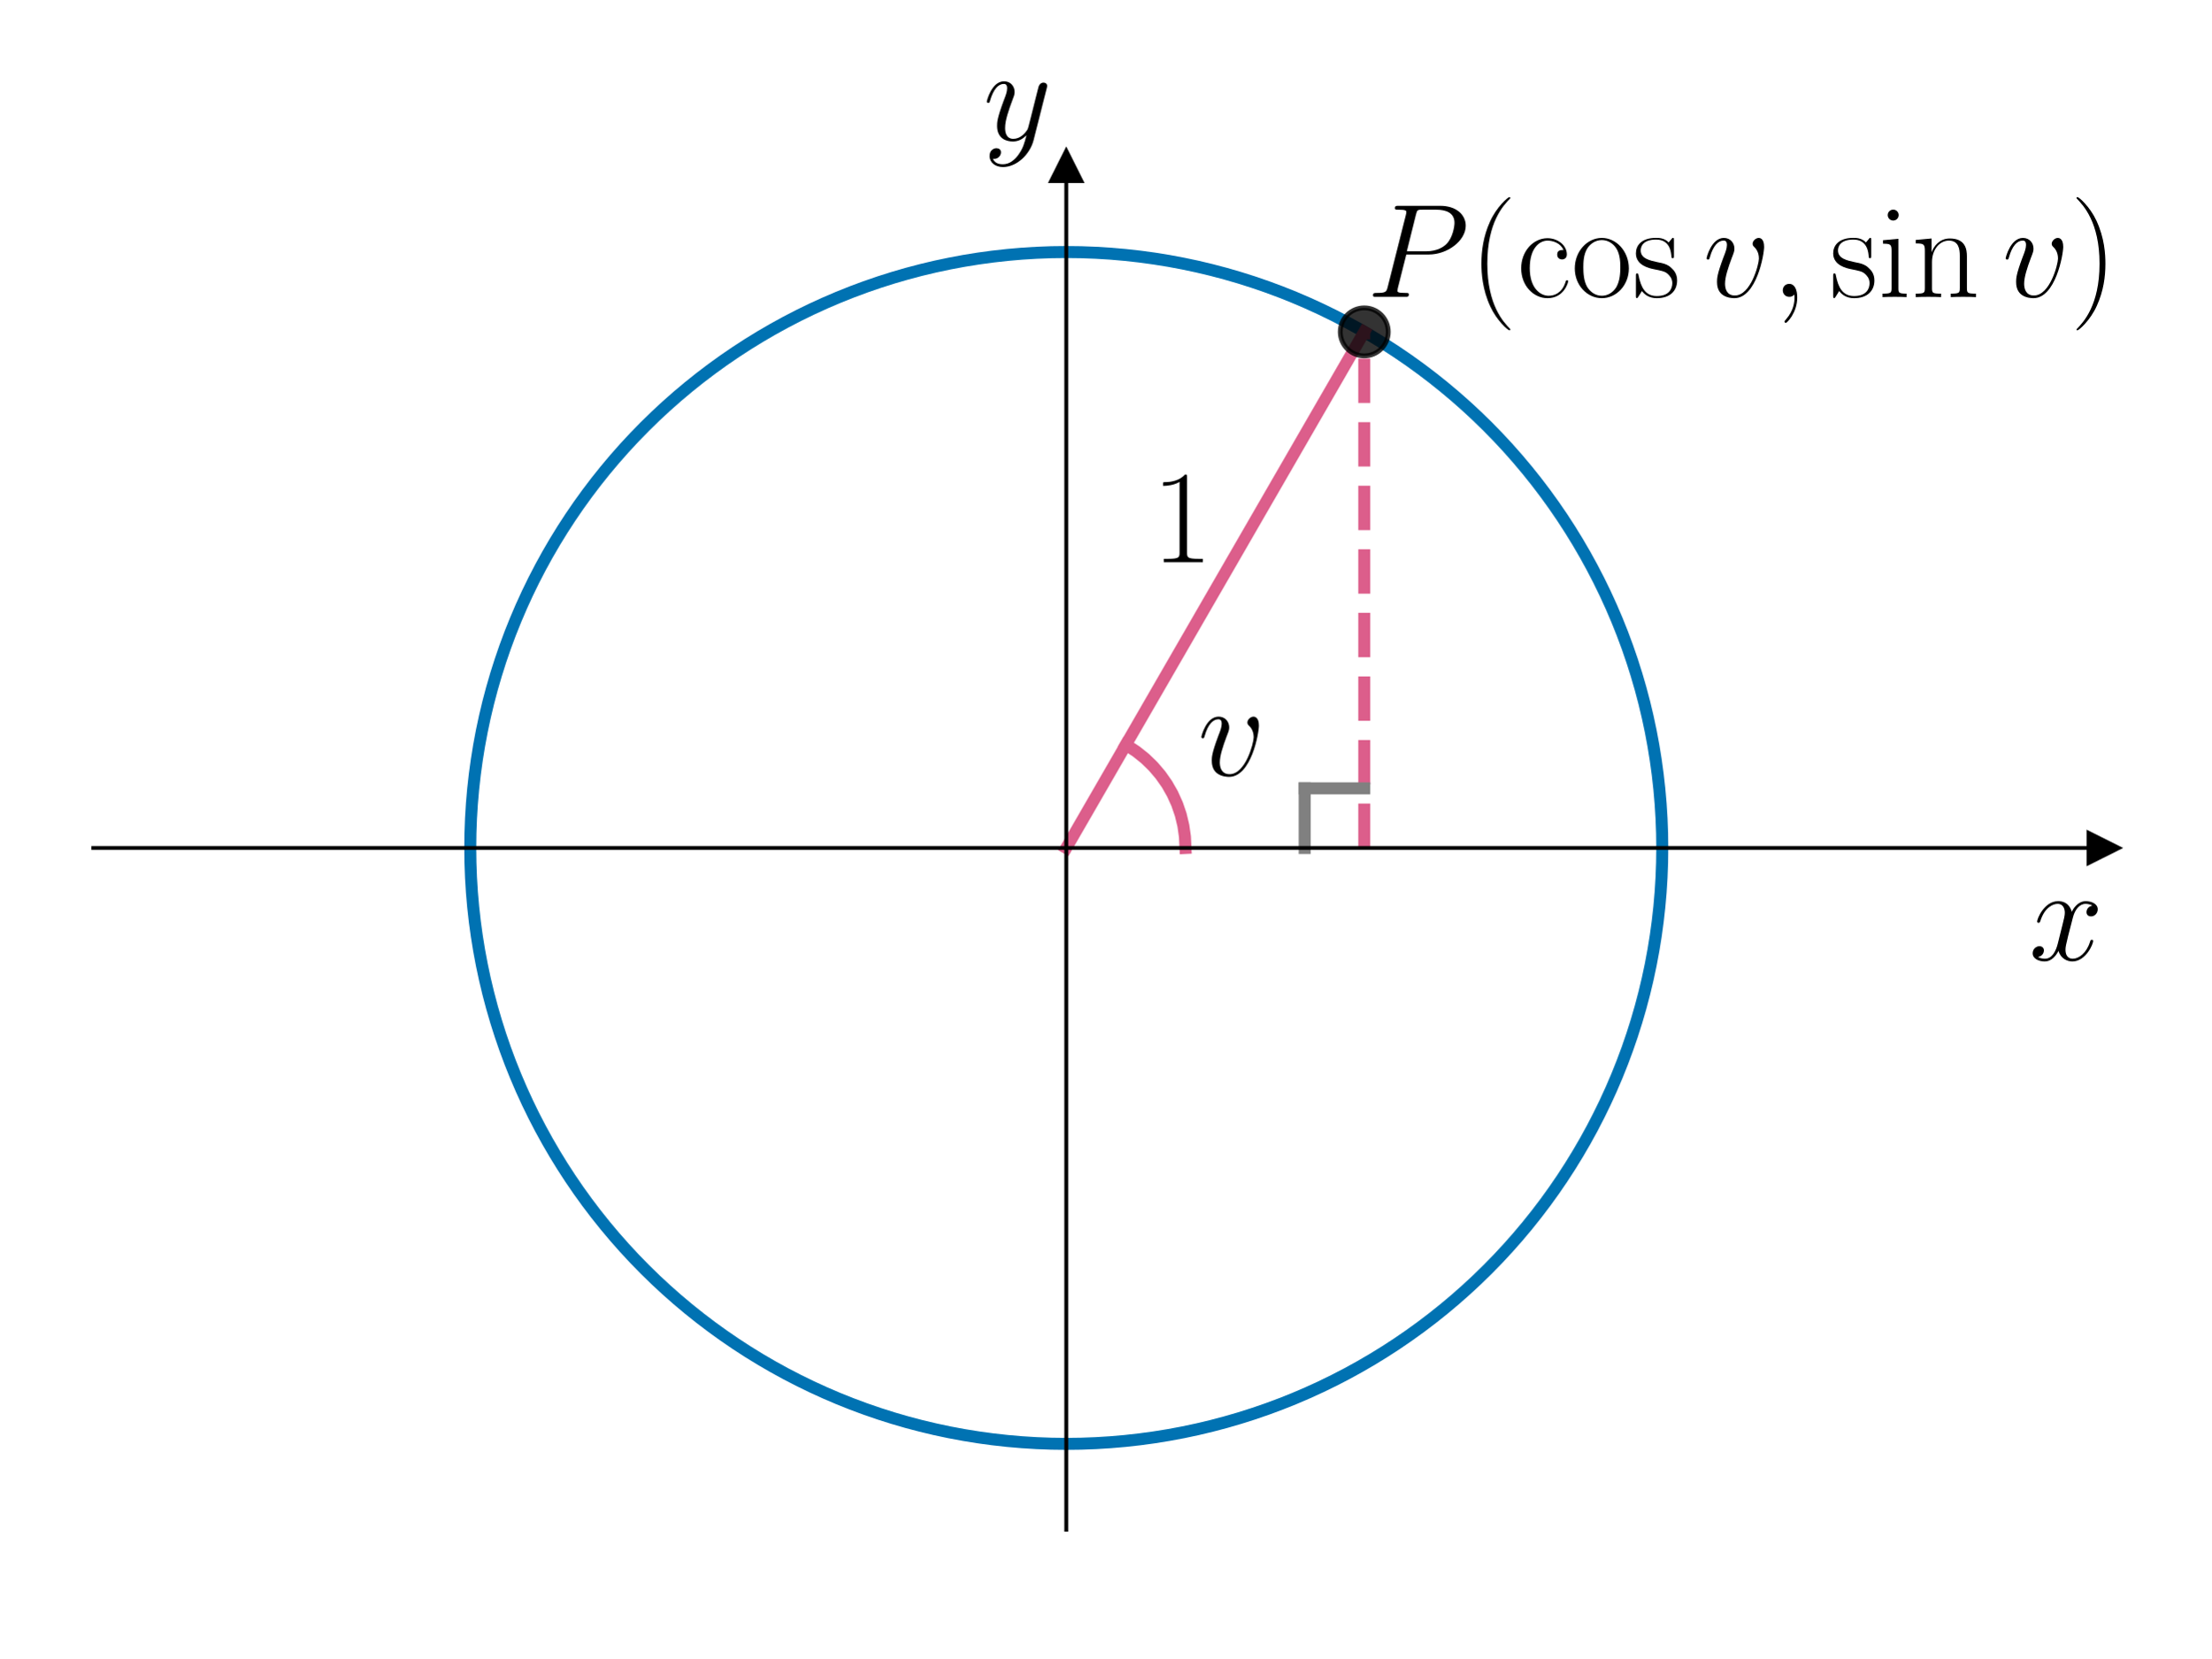
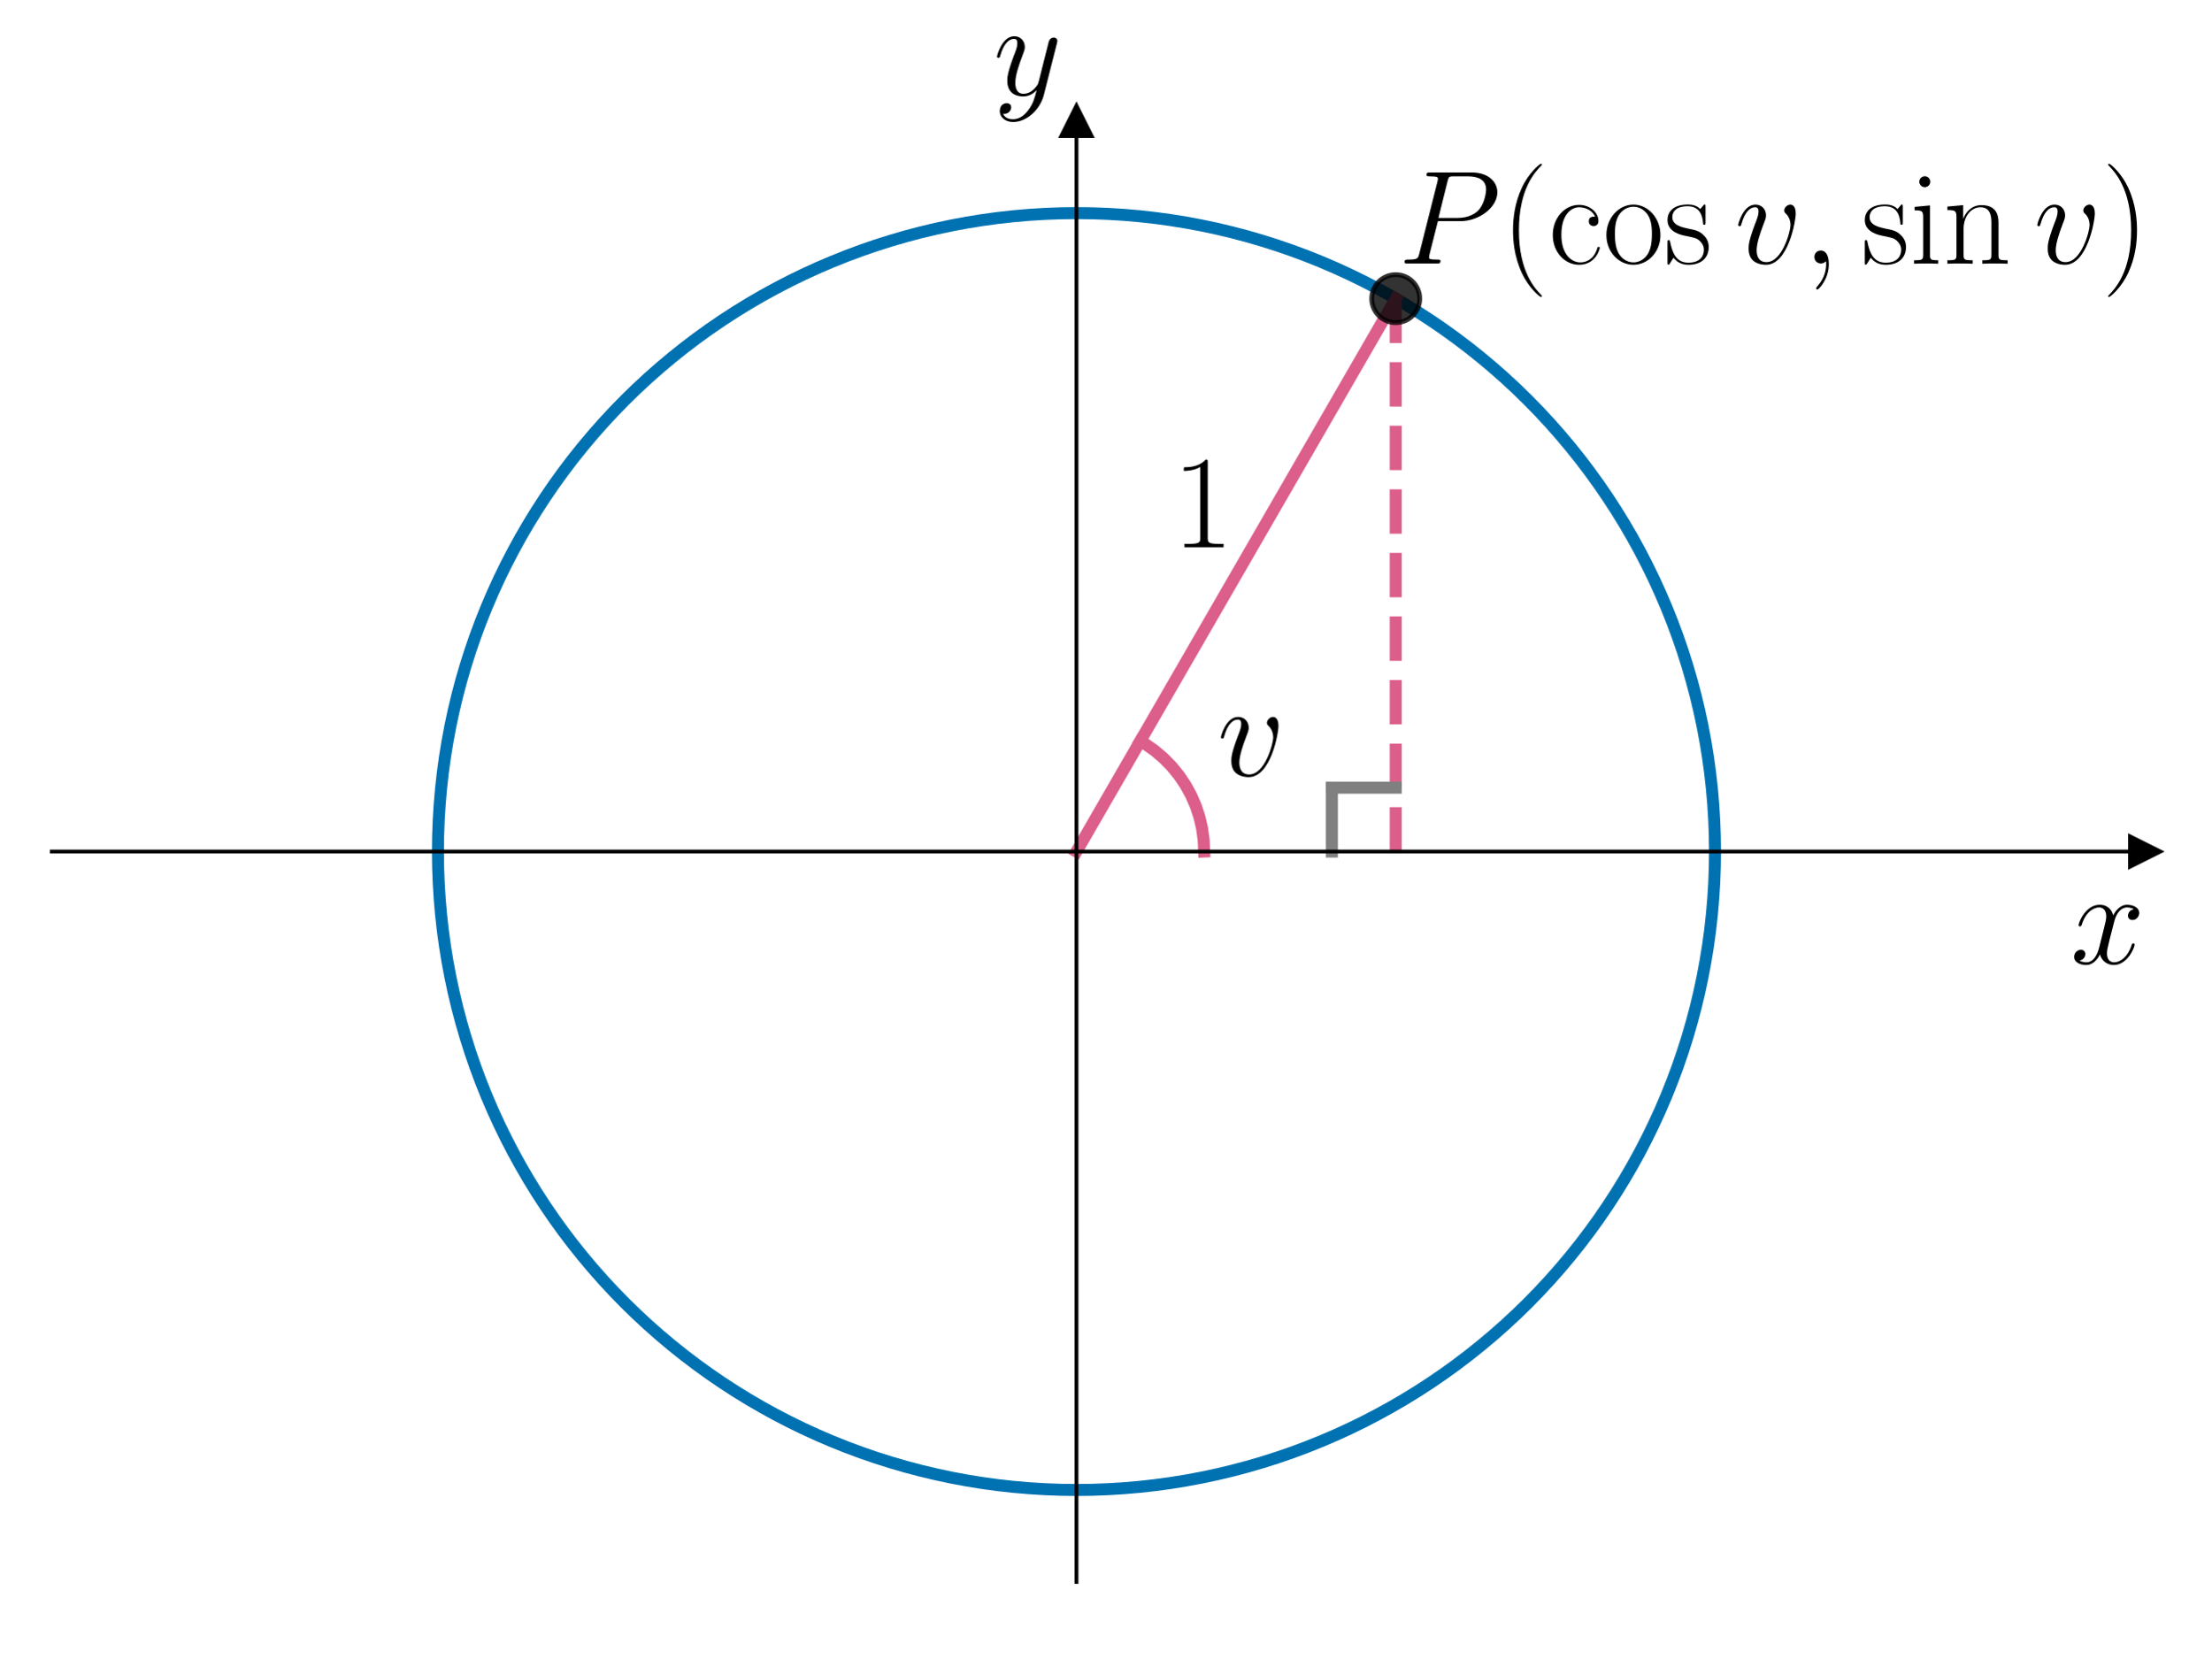
<svg xmlns="http://www.w3.org/2000/svg" xmlns:xlink="http://www.w3.org/1999/xlink" width="460.8pt" height="345.6pt" viewBox="0 0 460.8 345.6" version="1.1">
  <defs>
    <style type="text/css">*{stroke-linejoin: round; stroke-linecap: butt}</style>
  </defs>
  <g id="figure_1">
    <g id="patch_1">
      <path d="M 0 345.6  L 460.8 345.6  L 460.8 0  L 0 0  L 0 345.6  z " style="fill: none" />
    </g>
    <g id="axes_1">
      <g id="patch_2">
-         <path d="M 19.44 318.839  L 438.36 318.839  L 438.36 34.639  L 19.44 34.639  L 19.44 318.839  z " style="fill: none" />
+         <path d="M 10.8 329.723  L 447 329.723  L 447 25.251  L 10.8 25.251  L 10.8 329.723  z " style="fill: none" />
      </g>
      <g id="patch_3">
-         <path d="M 222.212 300.952  C 255.154 300.952 286.75 287.864 310.044 264.571  C 333.337 241.278 346.425 209.681 346.425 176.739  C 346.425 143.797 333.337 112.2 310.044 88.907  C 286.75 65.614 255.154 52.526 222.212 52.526  C 189.27 52.526 157.673 65.614 134.38 88.907  C 111.087 112.2 97.999 143.797 97.999 176.739  C 97.999 209.681 111.087 241.278 134.38 264.571  C 157.673 287.864 189.27 300.952 222.212 300.952  L 222.212 300.952  z " clip-path="url(#pcc7d18d65e)" style="fill: none; stroke: #0072b2; stroke-width: 2.5; stroke-linejoin: miter" />
+         <path d="M 224.338 310.56  C 259.63 310.56 293.481 296.539 318.435 271.584  C 343.39 246.629 357.412 212.778 357.412 177.487  C 357.412 142.196 343.39 108.345 318.435 83.39  C 293.481 58.435 259.63 44.414 224.338 44.414  C 189.047 44.414 155.196 58.435 130.242 83.39  C 105.287 108.345 91.265 142.196 91.265 177.487  C 91.265 212.778 105.287 246.629 130.242 271.584  C 155.196 296.539 189.047 310.56 224.338 310.56  L 224.338 310.56  z " clip-path="url(#pc1a7547330)" style="fill: none; stroke: #0072b2; stroke-width: 2.5; stroke-linejoin: miter" />
      </g>
      <g id="matplotlib.axis_1">
        <g id="text_1">
-           <g transform="translate(422.8385 200.1108) scale(0.28 -0.28)">
+           <g transform="translate(431.4785 200.8587) scale(0.28 -0.28)">
            <defs>
              <path id="CMMI12-78" d="M 3034 2606  C 2829 2567 2752 2414 2752 2293  C 2752 2139 2874 2088 2963 2088  C 3155 2088 3290 2254 3290 2427  C 3290 2695 2982 2816 2714 2816  C 2323 2816 2106 2433 2048 2312  C 1901 2816 1504 2816 1389 2816  C 736 2816 390 1980 390 1839  C 390 1814 416 1782 461 1782  C 512 1782 525 1820 538 1846  C 755 2555 1184 2689 1370 2689  C 1658 2689 1715 2420 1715 2267  C 1715 2127 1677 1980 1600 1673  L 1382 798  C 1286 415 1101 64 762 64  C 730 64 570 64 435 147  C 666 192 717 383 717 460  C 717 588 621 664 499 664  C 346 664 179 530 179 326  C 179 57 480 -64 755 -64  C 1062 -64 1280 179 1414 441  C 1517 64 1837 -64 2074 -64  C 2726 -64 3072 773 3072 913  C 3072 945 3046 971 3008 971  C 2950 971 2944 939 2925 888  C 2752 326 2381 64 2093 64  C 1869 64 1747 230 1747 492  C 1747 632 1773 734 1875 1156  L 2099 2024  C 2195 2408 2413 2689 2707 2689  C 2720 2689 2899 2689 3034 2606  z " transform="scale(0.015625)" />
            </defs>
            <use xlink:href="#CMMI12-78" transform="scale(0.996264)" />
          </g>
        </g>
      </g>
      <g id="matplotlib.axis_2">
        <g id="text_2">
-           <g transform="translate(204.8939 29.21341) scale(0.28 -0.28)">
+           <g transform="translate(207.0205 19.82545) scale(0.28 -0.28)">
            <defs>
              <path id="CMMI12-79" d="M 1683 -700  C 1510 -939 1261 -1152 947 -1152  C 870 -1152 563 -1152 467 -889  C 486 -895 518 -895 531 -895  C 723 -895 851 -729 851 -582  C 851 -435 730 -384 634 -384  C 531 -384 307 -458 307 -759  C 307 -1071 582 -1286 947 -1286  C 1587 -1286 2234 -700 2413 6  L 3040 2485  C 3046 2517 3059 2556 3059 2594  C 3059 2689 2982 2753 2886 2753  C 2829 2753 2694 2727 2643 2535  L 2170 658  C 2138 543 2138 530 2086 460  C 1958 281 1747 64 1440 64  C 1082 64 1050 415 1050 588  C 1050 952 1222 1443 1395 1903  C 1466 2088 1504 2178 1504 2305  C 1504 2574 1312 2816 998 2816  C 410 2816 173 1890 173 1839  C 173 1814 198 1782 243 1782  C 301 1782 307 1807 333 1897  C 486 2433 730 2689 979 2689  C 1037 2689 1146 2689 1146 2478  C 1146 2312 1075 2127 979 1884  C 666 1047 666 837 666 683  C 666 77 1101 -64 1421 -64  C 1606 -64 1837 -6 2061 230  L 2067 224  C 1971 -147 1907 -392 1683 -700  z " transform="scale(0.015625)" />
            </defs>
            <use xlink:href="#CMMI12-79" transform="scale(0.996264)" />
          </g>
        </g>
      </g>
      <g id="line2d_1">
        <defs>
-           <path id="ma0b2155b7d" d="M 3 0  L -3 -3  L -3 3  z " style="stroke: #000000; stroke-linejoin: miter" />
+           <path id="mff27ee23ca" d="M 3 0  L -3 -3  L -3 3  z " style="stroke: #000000; stroke-linejoin: miter" />
        </defs>
        <g>
-           <use xlink:href="#ma0b2155b7d" x="438.36" y="176.739" style="stroke: #000000; stroke-linejoin: miter" />
+           <use xlink:href="#mff27ee23ca" x="447" y="177.487" style="stroke: #000000; stroke-linejoin: miter" />
        </g>
      </g>
      <g id="line2d_2">
        <defs>
-           <path id="mf90ea52b46" d="M 0 -3  L -3 3  L 3 3  z " style="stroke: #000000; stroke-linejoin: miter" />
+           <path id="mf527ae7bed" d="M 0 -3  L -3 3  L 3 3  z " style="stroke: #000000; stroke-linejoin: miter" />
        </defs>
        <g>
-           <use xlink:href="#mf90ea52b46" x="222.212" y="34.639" style="stroke: #000000; stroke-linejoin: miter" />
+           <use xlink:href="#mf527ae7bed" x="224.338" y="25.251" style="stroke: #000000; stroke-linejoin: miter" />
        </g>
      </g>
      <g id="line2d_3">
-         <path d="M 247.054 176.739  L 246.944 174.403  L 246.615 172.087  L 246.07 169.813  L 245.313 167.6  L 244.351 165.469  L 243.193 163.437  L 241.849 161.523  L 240.331 159.743  L 238.653 158.115  L 236.828 156.651  L 234.875 155.366  L 234.633 155.225  L 234.633 155.225  " clip-path="url(#pcc7d18d65e)" style="fill: none; stroke: #dc5e8b; stroke-width: 2.5; stroke-linecap: square" />
+         <path d="M 250.953 177.487  L 250.843 175.066  L 250.512 172.664  L 249.965 170.303  L 249.205 168.001  L 248.239 165.778  L 247.075 163.652  L 245.722 161.641  L 244.192 159.761  L 242.497 158.029  L 240.651 156.457  L 238.67 155.061  L 237.646 154.438  L 237.646 154.438  " clip-path="url(#pc1a7547330)" style="fill: none; stroke: #dc5e8b; stroke-width: 2.5; stroke-linecap: square" />
      </g>
      <g id="line2d_4">
-         <path d="M 222.212 176.739  L 284.318 69.167  " clip-path="url(#pcc7d18d65e)" style="fill: none; stroke: #dc5e8b; stroke-width: 2.5; stroke-linecap: square" />
+         <path d="M 224.338 177.487  L 290.875 62.242  " clip-path="url(#pc1a7547330)" style="fill: none; stroke: #dc5e8b; stroke-width: 2.5; stroke-linecap: square" />
      </g>
      <g id="line2d_5">
-         <path d="M 284.318 176.739  L 284.318 69.167  " clip-path="url(#pcc7d18d65e)" style="fill: none; stroke-dasharray: 9.25,4; stroke-dashoffset: 0; stroke: #dc5e8b; stroke-width: 2.5" />
+         <path d="M 290.875 177.487  L 290.875 62.242  " clip-path="url(#pc1a7547330)" style="fill: none; stroke-dasharray: 9.25,4; stroke-dashoffset: 0; stroke: #dc5e8b; stroke-width: 2.5" />
      </g>
      <g id="line2d_6">
-         <path d="M 271.897 176.739  L 271.897 164.318  " clip-path="url(#pcc7d18d65e)" style="fill: none; stroke: #808080; stroke-width: 2.5; stroke-linecap: square" />
+         <path d="M 277.568 177.487  L 277.568 164.18  " clip-path="url(#pc1a7547330)" style="fill: none; stroke: #808080; stroke-width: 2.5; stroke-linecap: square" />
      </g>
      <g id="line2d_7">
-         <path d="M 271.897 164.318  L 284.318 164.318  " clip-path="url(#pcc7d18d65e)" style="fill: none; stroke: #808080; stroke-width: 2.5; stroke-linecap: square" />
+         <path d="M 277.568 164.18  L 290.875 164.18  " clip-path="url(#pc1a7547330)" style="fill: none; stroke: #808080; stroke-width: 2.5; stroke-linecap: square" />
      </g>
      <g id="line2d_8">
        <defs>
-           <path id="m38907756f3" d="M 0 5  C 1.326 5 2.598 4.473 3.536 3.536  C 4.473 2.598 5 1.326 5 0  C 5 -1.326 4.473 -2.598 3.536 -3.536  C 2.598 -4.473 1.326 -5 0 -5  C -1.326 -5 -2.598 -4.473 -3.536 -3.536  C -4.473 -2.598 -5 -1.326 -5 0  C -5 1.326 -4.473 2.598 -3.536 3.536  C -2.598 4.473 -1.326 5 0 5  z " style="stroke: #000000; stroke-opacity: 0.8" />
+           <path id="m4014d0cc27" d="M 0 5  C 1.326 5 2.598 4.473 3.536 3.536  C 4.473 2.598 5 1.326 5 0  C 5 -1.326 4.473 -2.598 3.536 -3.536  C 2.598 -4.473 1.326 -5 0 -5  C -1.326 -5 -2.598 -4.473 -3.536 -3.536  C -4.473 -2.598 -5 -1.326 -5 0  C -5 1.326 -4.473 2.598 -3.536 3.536  C -2.598 4.473 -1.326 5 0 5  z " style="stroke: #000000; stroke-opacity: 0.8" />
        </defs>
-         <g clip-path="url(#pcc7d18d65e)">
-           <use xlink:href="#m38907756f3" x="284.318" y="69.167" style="fill-opacity: 0.8; stroke: #000000; stroke-opacity: 0.8" />
+         <g clip-path="url(#pc1a7547330)">
+           <use xlink:href="#m4014d0cc27" x="290.875" y="62.242" style="fill-opacity: 0.8; stroke: #000000; stroke-opacity: 0.8" />
        </g>
      </g>
      <g id="patch_4">
-         <path d="M 222.212 318.839  L 222.212 34.639  " style="fill: none; stroke: #000000; stroke-width: 0.8; stroke-linejoin: miter; stroke-linecap: square" />
+         <path d="M 224.338 329.723  L 224.338 25.251  " style="fill: none; stroke: #000000; stroke-width: 0.8; stroke-linejoin: miter; stroke-linecap: square" />
      </g>
      <g id="patch_5">
-         <path d="M 438.36 318.839  L 438.36 34.639  " style="fill: none" />
+         <path d="M 447 329.723  L 447 25.251  " style="fill: none" />
      </g>
      <g id="patch_6">
-         <path d="M 19.44 176.739  L 438.36 176.739  " style="fill: none; stroke: #000000; stroke-width: 0.8; stroke-linejoin: miter; stroke-linecap: square" />
+         <path d="M 10.8 177.487  L 447 177.487  " style="fill: none; stroke: #000000; stroke-width: 0.8; stroke-linejoin: miter; stroke-linecap: square" />
      </g>
      <g id="patch_7">
-         <path d="M 19.44 34.639  L 438.36 34.639  " style="fill: none" />
+         <path d="M 10.8 25.251  L 447 25.251  " style="fill: none" />
      </g>
      <g id="text_3">
-         <g transform="translate(284.8242 61.86185) scale(0.28 -0.28)">
+         <g transform="translate(291.408 54.91144) scale(0.28 -0.28)">
          <defs>
            <path id="CMMI12-50" d="M 1894 2023  L 2970 2023  C 3853 2023 4736 2673 4736 3401  C 4736 3898 4314 4352 3507 4352  L 1530 4352  C 1408 4352 1350 4352 1350 4231  C 1350 4167 1408 4167 1504 4167  C 1894 4167 1894 4116 1894 4046  C 1894 4034 1894 3995 1869 3899  L 1005 472  C 947 249 934 185 486 185  C 365 185 301 185 301 70  C 301 0 358 0 397 0  C 518 0 646 0 768 0  L 1517 0  C 1638 0 1773 0 1894 0  C 1946 0 2016 0 2016 121  C 2016 185 1958 185 1862 185  C 1478 185 1472 230 1472 293  C 1472 325 1478 369 1485 401  L 1894 2023  z M 2355 3930  C 2413 4167 2438 4167 2688 4167  L 3322 4167  C 3802 4167 4198 4013 4198 3535  C 4198 3369 4115 2827 3821 2534  C 3712 2419 3405 2176 2822 2176  L 1920 2176  L 2355 3930  z " transform="scale(0.015625)" />
            <path id="CMR17-28" d="M 1958 -1561  C 1958 -1555 1958 -1542 1939 -1523  C 1645 -1224 858 -407 858 1581  C 858 3569 1632 4379 1946 4697  C 1946 4704 1958 4717 1958 4736  C 1958 4755 1939 4768 1914 4768  C 1843 4768 1299 4296 986 3594  C 666 2887 576 2199 576 1588  C 576 1128 621 351 1005 -471  C 1312 -1135 1837 -1600 1914 -1600  C 1946 -1600 1958 -1587 1958 -1561  z " transform="scale(0.015625)" />
            <path id="CMR17-63" d="M 2234 2240  C 2112 2240 1933 2240 1933 2017  C 1933 1838 2080 1787 2163 1787  C 2208 1787 2394 1807 2394 2024  C 2394 2467 1958 2803 1466 2803  C 787 2803 211 2178 211 1363  C 211 516 813 -64 1466 -64  C 2259 -64 2458 677 2458 748  C 2458 774 2451 793 2406 793  C 2362 793 2355 787 2330 703  C 2163 180 1798 51 1523 51  C 1114 51 621 427 621 1369  C 621 2338 1094 2688 1472 2688  C 1722 2688 2093 2573 2234 2240  z " transform="scale(0.015625)" />
            <path id="CMR17-6f" d="M 2758 1356  C 2758 2176 2163 2816 1466 2816  C 768 2816 173 2176 173 1356  C 173 551 768 -64 1466 -64  C 2163 -64 2758 551 2758 1356  z M 1466 51  C 1165 51 909 230 762 480  C 602 767 582 1126 582 1408  C 582 1677 595 2010 762 2298  C 890 2509 1139 2714 1466 2714  C 1754 2714 1997 2554 2150 2330  C 2349 2029 2349 1607 2349 1408  C 2349 1158 2336 775 2163 467  C 1984 173 1709 51 1466 51  z " transform="scale(0.015625)" />
            <path id="CMR17-73" d="M 1978 2697  C 1978 2813 1971 2819 1933 2819  C 1907 2819 1901 2813 1824 2717  C 1805 2691 1747 2626 1728 2601  C 1523 2819 1235 2819 1126 2819  C 416 2819 160 2447 160 2076  C 160 1498 813 1365 998 1325  C 1402 1243 1542 1217 1677 1101  C 1760 1025 1901 884 1901 654  C 1901 384 1747 38 1158 38  C 602 38 403 460 288 1021  C 269 1110 269 1117 218 1117  C 166 1117 160 1110 160 983  L 160 63  C 160 -51 166 -58 205 -58  C 237 -58 243 -51 275 0  C 314 57 410 211 448 276  C 576 103 800 -64 1158 -64  C 1792 -64 2131 283 2131 784  C 2131 1112 1958 1285 1875 1362  C 1683 1561 1459 1606 1190 1657  C 838 1735 390 1825 390 2217  C 390 2383 480 2737 1126 2737  C 1811 2737 1850 2094 1862 1888  C 1869 1856 1901 1849 1920 1849  C 1978 1849 1978 1869 1978 1978  L 1978 2697  z " transform="scale(0.015625)" />
            <path id="CMMI12-76" d="M 2925 2389  C 2925 2791 2720 2816 2669 2816  C 2515 2816 2374 2663 2374 2535  C 2374 2459 2419 2414 2445 2389  C 2509 2331 2675 2159 2675 1827  C 2675 1558 2291 64 1523 64  C 1133 64 1056 390 1056 626  C 1056 945 1203 1392 1376 1852  C 1478 2114 1504 2178 1504 2305  C 1504 2574 1312 2816 998 2816  C 410 2816 173 1890 173 1839  C 173 1814 198 1782 243 1782  C 301 1782 307 1807 333 1897  C 486 2446 736 2689 979 2689  C 1037 2689 1146 2689 1146 2478  C 1146 2312 1075 2127 979 1884  C 672 1067 672 869 672 715  C 672 575 691 313 890 134  C 1120 -64 1440 -64 1498 -64  C 2560 -64 2925 2024 2925 2389  z " transform="scale(0.015625)" />
            <path id="CMMI12-3b" d="M 1248 -31  C 1248 343 1126 619 864 619  C 659 619 557 453 557 313  C 557 172 653 0 870 0  C 954 0 1024 26 1082 83  C 1094 96 1101 96 1107 96  C 1120 96 1120 5 1120 -27  C 1120 -240 1082 -659 710 -1080  C 640 -1157 640 -1170 640 -1183  C 640 -1216 672 -1248 704 -1248  C 755 -1248 1248 -771 1248 -31  z " transform="scale(0.015625)" />
            <path id="CMR17-69" d="M 992 3909  C 992 4049 877 4170 730 4170  C 589 4170 467 4056 467 3909  C 467 3769 582 3648 730 3648  C 870 3648 992 3763 992 3909  z M 243 2706  L 243 2541  C 602 2541 653 2502 653 2197  L 653 427  C 653 184 627 153 218 153  L 218 -13  C 371 0 646 0 806 0  C 960 0 1222 0 1370 -13  L 1370 153  C 992 153 979 191 979 420  L 979 2776  L 243 2706  z " transform="scale(0.015625)" />
            <path id="CMR17-6e" d="M 2656 1933  C 2656 2259 2592 2790 1837 2790  C 1331 2790 1069 2400 973 2144  L 966 2144  L 966 2790  L 211 2720  L 211 2554  C 589 2554 646 2515 646 2208  L 646 428  C 646 184 621 153 211 153  L 211 -13  C 365 0 646 0 813 0  C 979 0 1267 0 1421 -13  L 1421 153  C 1011 153 986 178 986 428  L 986 1658  C 986 2247 1344 2688 1792 2688  C 2266 2688 2317 2266 2317 1958  L 2317 428  C 2317 184 2291 153 1882 153  L 1882 -13  C 2035 0 2317 0 2483 0  C 2650 0 2938 0 3091 -13  L 3091 153  C 2682 153 2656 178 2656 428  L 2656 1933  z " transform="scale(0.015625)" />
            <path id="CMR17-29" d="M 1683 1581  C 1683 2040 1638 2817 1254 3639  C 947 4303 422 4768 346 4768  C 326 4768 301 4761 301 4729  C 301 4717 307 4710 314 4697  C 621 4378 1402 3568 1402 1584  C 1402 -407 627 -1217 314 -1537  C 307 -1549 301 -1556 301 -1568  C 301 -1600 326 -1600 346 -1600  C 416 -1600 960 -1128 1274 -426  C 1594 281 1683 969 1683 1581  z " transform="scale(0.015625)" />
          </defs>
          <use xlink:href="#CMMI12-50" transform="scale(0.996264)" />
          <use xlink:href="#CMR17-28" transform="translate(76.42582 0) scale(0.996264)" />
          <use xlink:href="#CMR17-63" transform="translate(111.7066 0) scale(0.996264)" />
          <use xlink:href="#CMR17-6f" transform="translate(152.1922 0) scale(0.996264)" />
          <use xlink:href="#CMR17-73" transform="translate(197.8827 0) scale(0.996264)" />
          <use xlink:href="#CMMI12-76" transform="translate(250.2885 0) scale(0.996264)" />
          <use xlink:href="#CMMI12-3b" transform="translate(301.0236 0) scale(0.996264)" />
          <use xlink:href="#CMR17-73" transform="translate(344.7252 0) scale(0.996264)" />
          <use xlink:href="#CMR17-69" transform="translate(380.5266 0) scale(0.996264)" />
          <use xlink:href="#CMR17-6e" transform="translate(405.3976 0) scale(0.996264)" />
          <use xlink:href="#CMMI12-76" transform="translate(472.8974 0) scale(0.996264)" />
          <use xlink:href="#CMR17-29" transform="translate(523.6326 0) scale(0.996264)" />
        </g>
      </g>
      <g id="text_4">
-         <g transform="translate(239.9659 117.1723) scale(0.28 -0.28)">
+         <g transform="translate(244.2804 114.0584) scale(0.28 -0.28)">
          <defs>
            <path id="CMR17-31" d="M 1702 4058  C 1702 4192 1696 4192 1606 4192  C 1357 3916 979 3827 621 3827  C 602 3827 570 3827 563 3808  C 557 3795 557 3782 557 3648  C 755 3648 1088 3686 1344 3839  L 1344 461  C 1344 236 1331 160 781 160  L 589 160  L 589 0  C 896 0 1216 0 1523 0  C 1830 0 2150 0 2458 0  L 2458 160  L 2266 160  C 1715 160 1702 230 1702 458  L 1702 4058  z " transform="scale(0.015625)" />
          </defs>
          <use xlink:href="#CMR17-31" transform="scale(0.996264)" />
        </g>
      </g>
      <g id="text_5">
-         <g transform="translate(249.6106 161.6421) scale(0.28 -0.28)">
+         <g transform="translate(253.6826 161.7003) scale(0.28 -0.28)">
          <use xlink:href="#CMMI12-76" transform="scale(0.996264)" />
        </g>
      </g>
    </g>
  </g>
  <defs>
-     <clipPath id="pcc7d18d65e">
-       <rect x="19.44" y="34.639" width="418.92" height="284.199" />
+     <clipPath id="pc1a7547330">
+       <rect x="10.8" y="25.251" width="436.2" height="304.471" />
    </clipPath>
  </defs>
</svg>
